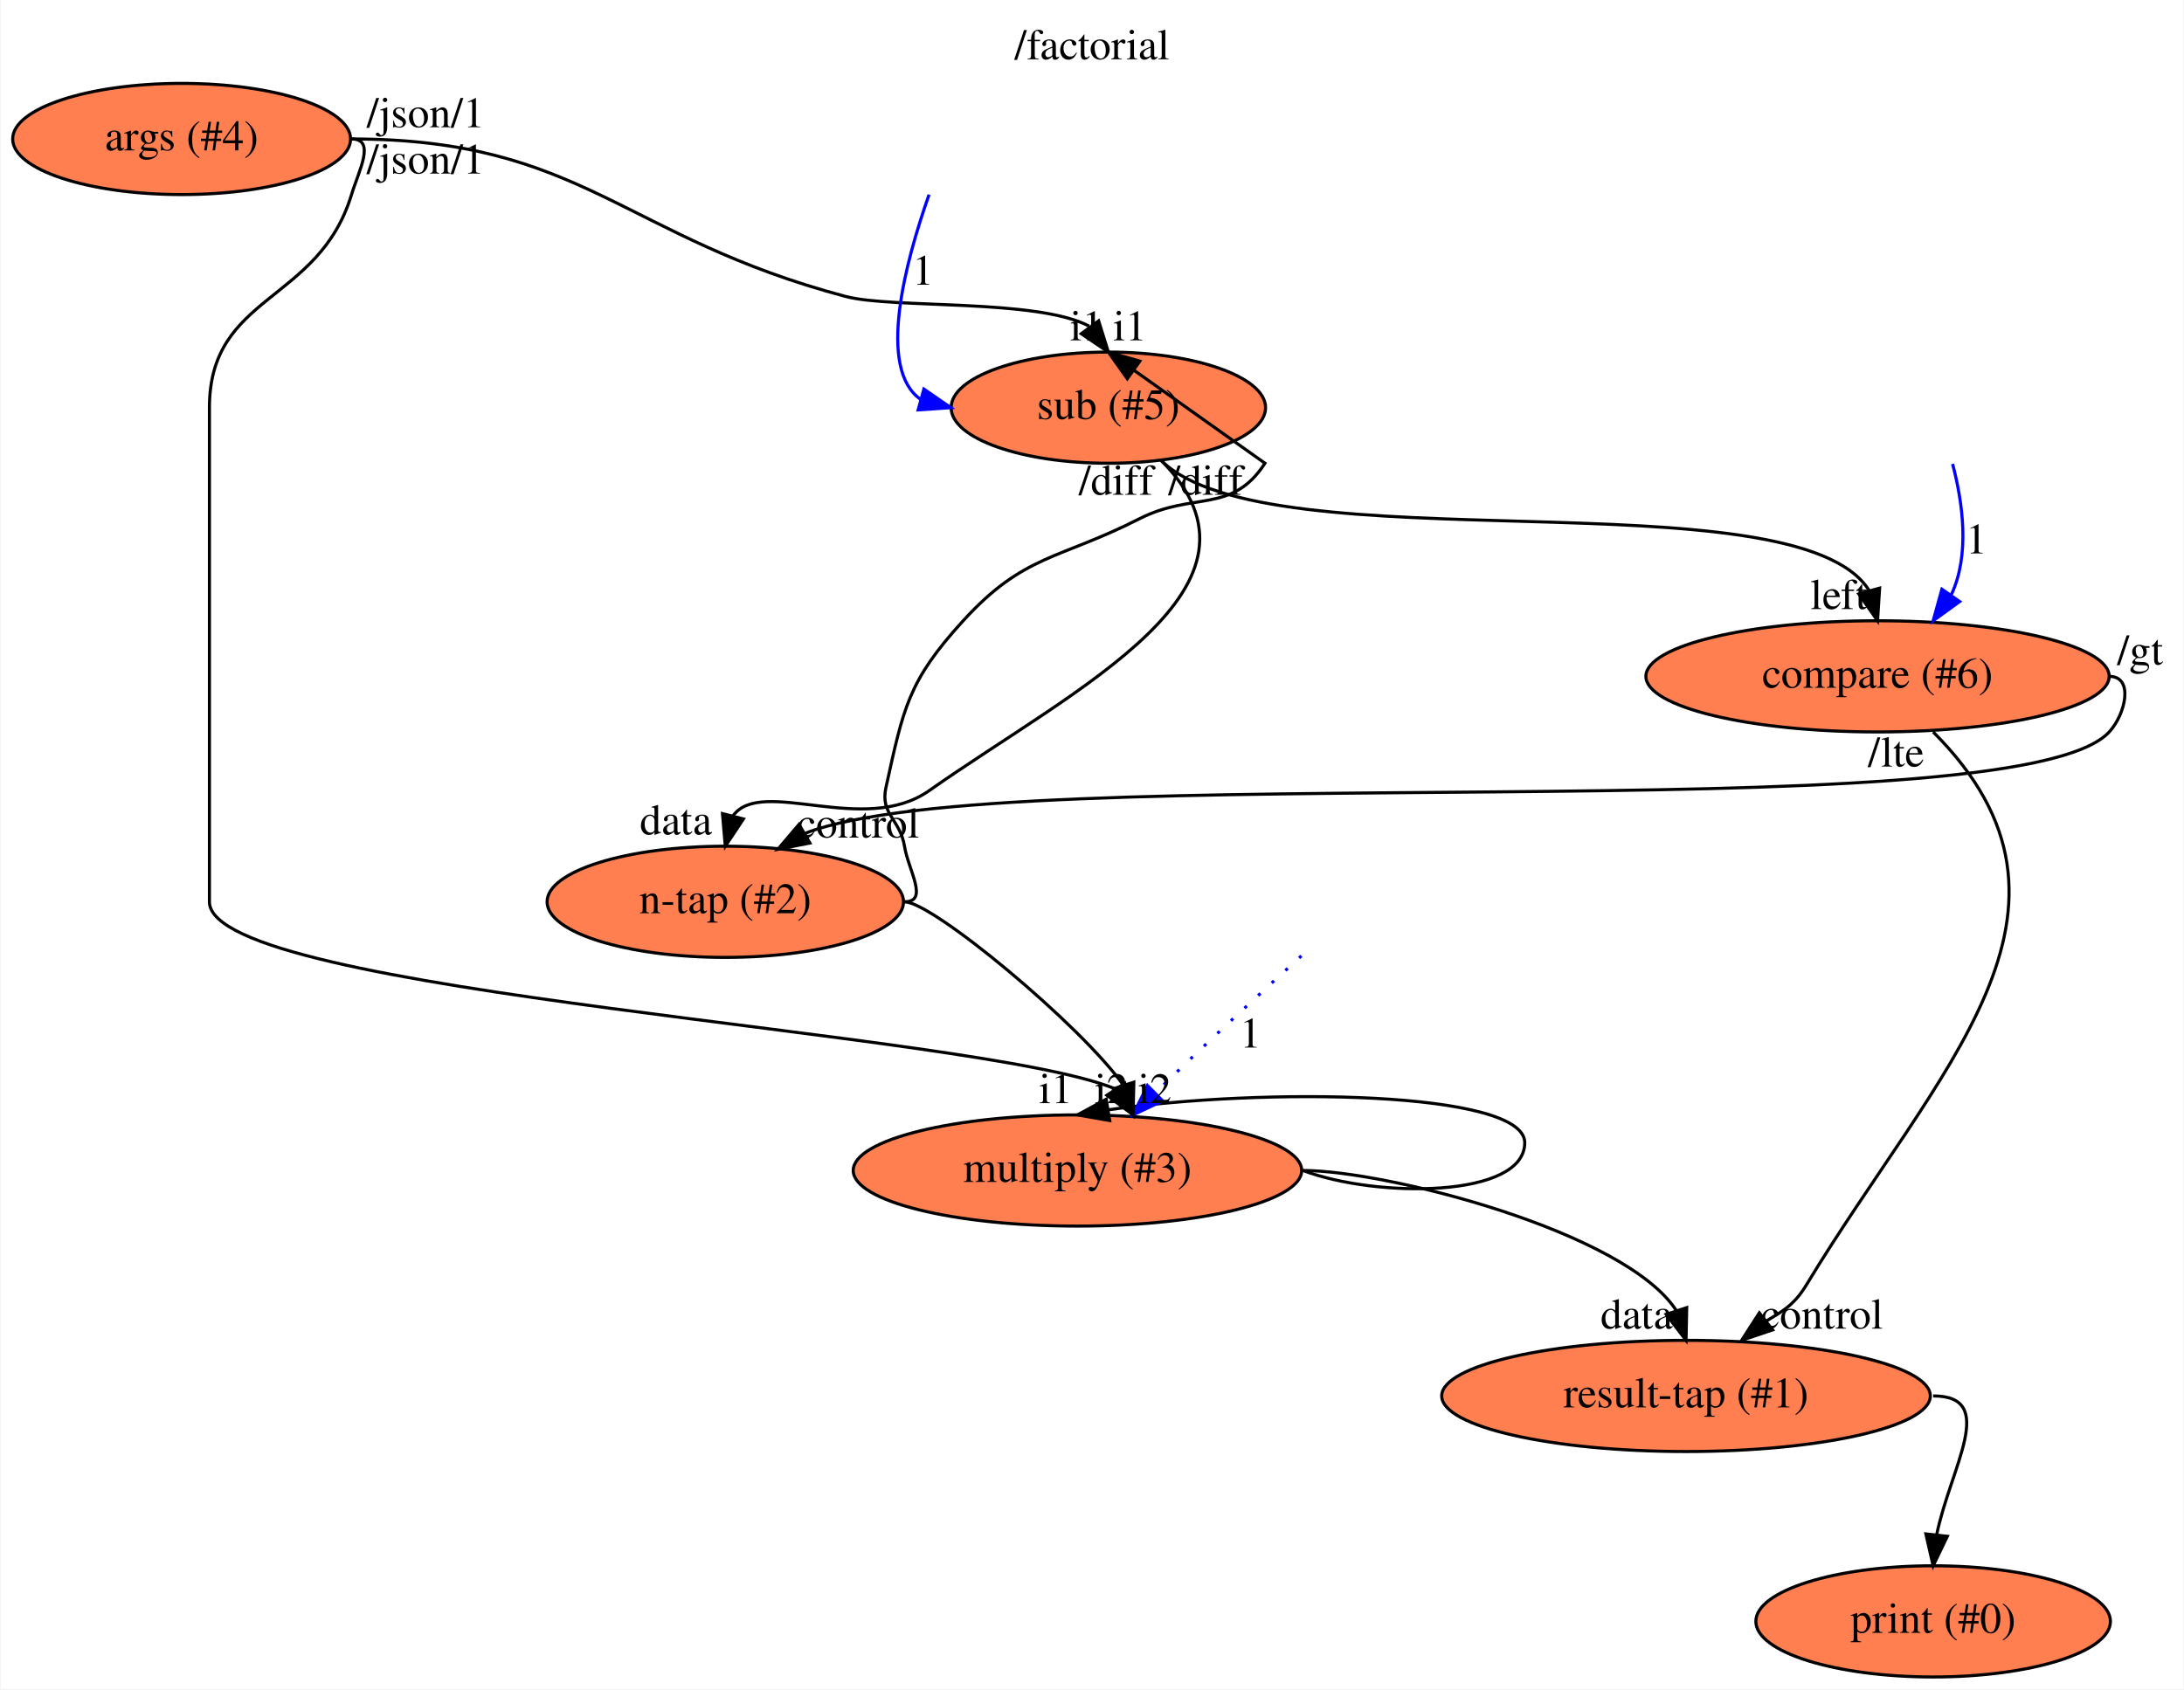
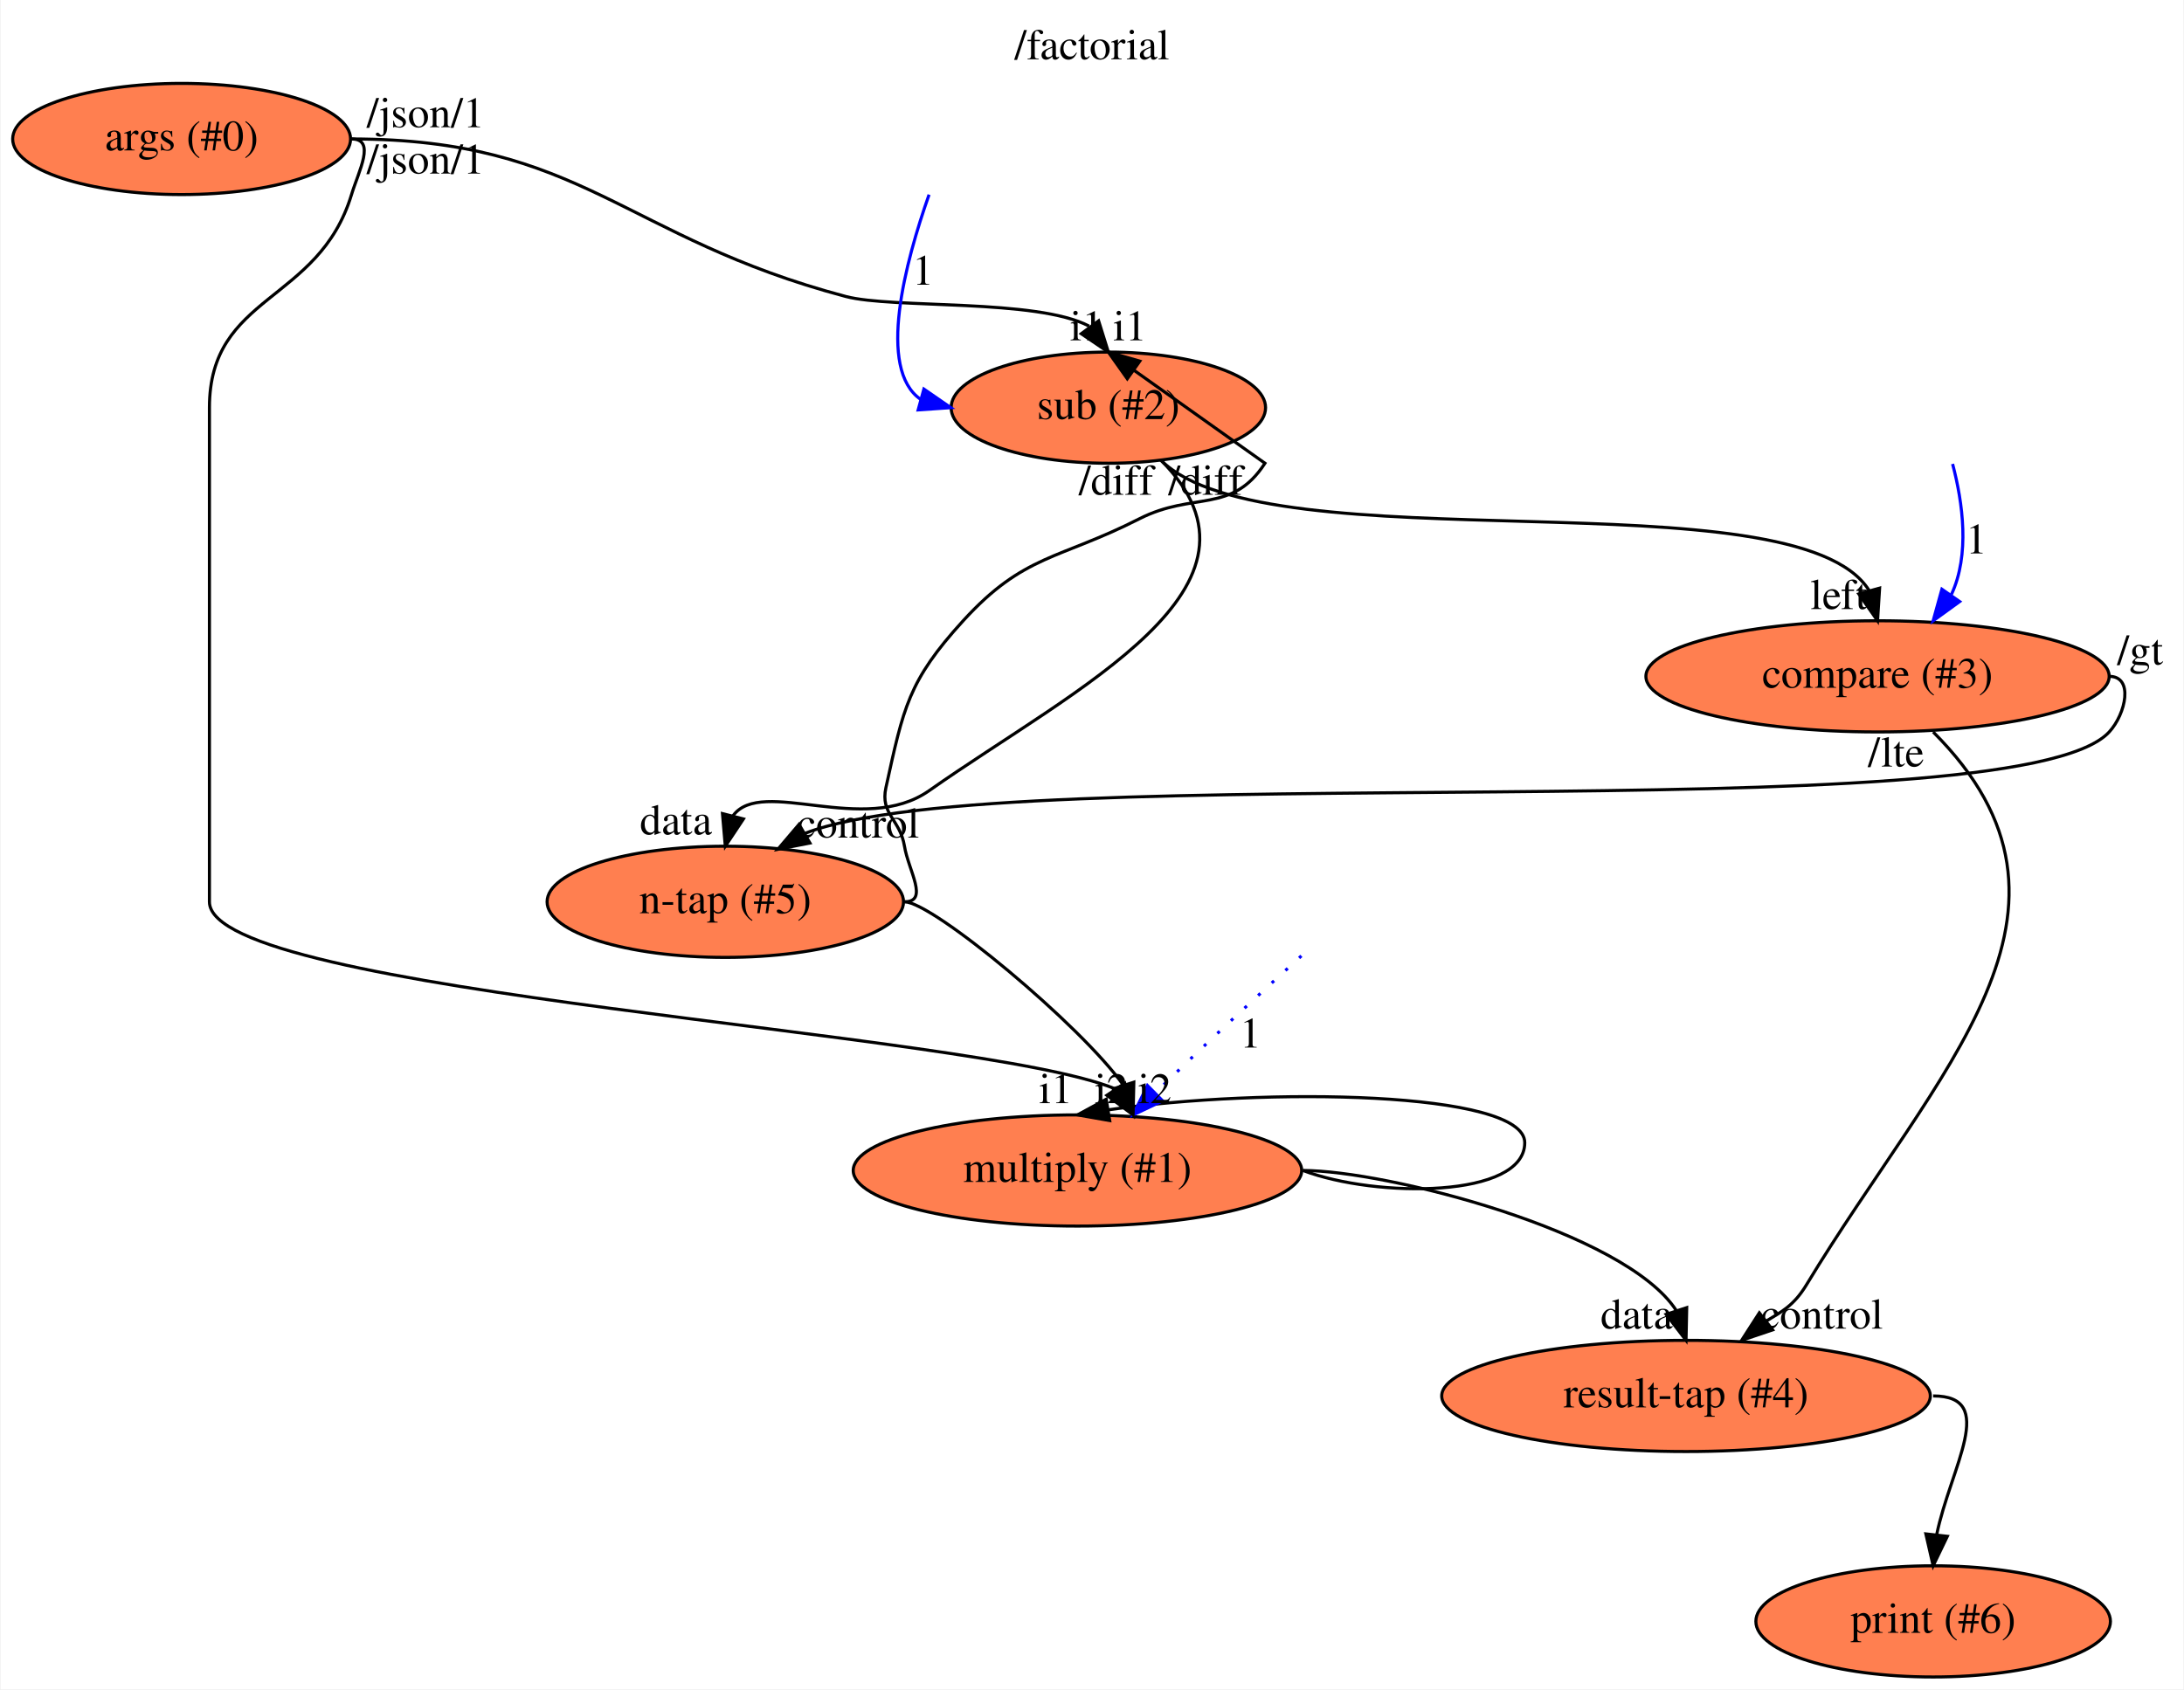
<svg xmlns="http://www.w3.org/2000/svg" xmlns:xlink="http://www.w3.org/1999/xlink" width="707pt" height="547pt" viewBox="0.00 0.00 706.60 547.00">
  <g id="graph0" class="graph" transform="scale(1 1) rotate(0) translate(4 543)">
    <polygon fill="#ffffff" stroke="transparent" points="-4,4 -4,-543 702.595,-543 702.595,4 -4,4" />
    <text text-anchor="middle" x="349.298" y="-523.8" font-family="Times,serif" font-size="14.00" fill="#000000">/factorial</text>
    <g id="node1" class="node">
      <g id="a_node1">
-         <a xlink:href="file:///home/travis/build/andrewdavidmackenzie/flow/flowr/src/lib/flowruntime/args/get.html" xlink:title="args (#4)">
+         <a xlink:href="file:///home/travis/build/andrewdavidmackenzie/flow/flowr/src/lib/flowruntime/args/get.html" xlink:title="args (#0)">
          <ellipse fill="#ff7f50" stroke="#000000" cx="54.595" cy="-498" rx="54.691" ry="18" />
-           <text text-anchor="middle" x="54.595" y="-494.3" font-family="Times,serif" font-size="14.00" fill="#000000">args (#4)</text>
+           <text text-anchor="middle" x="54.595" y="-494.3" font-family="Times,serif" font-size="14.00" fill="#000000">args (#0)</text>
        </a>
      </g>
    </g>
    <g id="node2" class="node">
      <g id="a_node2">
-         <a xlink:href="file:///home/travis/build/andrewdavidmackenzie/flow/flowstdlib/math/multiply/multiply.html" xlink:title="multiply (#3)">
+         <a xlink:href="file:///home/travis/build/andrewdavidmackenzie/flow/flowstdlib/math/multiply/multiply.html" xlink:title="multiply (#1)">
          <ellipse fill="#ff7f50" stroke="#000000" cx="344.595" cy="-164" rx="72.588" ry="18" />
-           <text text-anchor="middle" x="344.595" y="-160.3" font-family="Times,serif" font-size="14.00" fill="#000000">multiply (#3)</text>
+           <text text-anchor="middle" x="344.595" y="-160.3" font-family="Times,serif" font-size="14.00" fill="#000000">multiply (#1)</text>
        </a>
      </g>
    </g>
    <g id="edge1" class="edge">
      <path fill="none" stroke="#000000" d="M109.595,-498C117.595,-498 111.913,-487.657 109.595,-480 98.915,-444.725 63.595,-447.857 63.595,-411 63.595,-411 63.595,-411 63.595,-251 63.595,-221.1 312.081,-209.119 356.972,-190.363" />
      <polygon fill="#000000" stroke="#000000" points="359.92,-192.252 362.595,-182 354.111,-188.346 359.92,-192.252" />
      <text text-anchor="middle" x="355.595" y="-185.8" font-family="Times,serif" font-size="14.00" fill="#000000">i2</text>
      <text text-anchor="middle" x="133.595" y="-501.8" font-family="Times,serif" font-size="14.00" fill="#000000">/json/1</text>
    </g>
    <g id="node3" class="node">
      <g id="a_node3">
-         <a xlink:href="file:///home/travis/build/andrewdavidmackenzie/flow/flowstdlib/math/subtract/subtract.html" xlink:title="sub (#5)">
+         <a xlink:href="file:///home/travis/build/andrewdavidmackenzie/flow/flowstdlib/math/subtract/subtract.html" xlink:title="sub (#2)">
          <ellipse fill="#ff7f50" stroke="#000000" cx="354.595" cy="-411" rx="50.892" ry="18" />
-           <text text-anchor="middle" x="354.595" y="-407.3" font-family="Times,serif" font-size="14.00" fill="#000000">sub (#5)</text>
+           <text text-anchor="middle" x="354.595" y="-407.3" font-family="Times,serif" font-size="14.00" fill="#000000">sub (#2)</text>
        </a>
      </g>
    </g>
    <g id="edge2" class="edge">
      <path fill="none" stroke="#000000" d="M109.595,-498C184.231,-498 197.441,-466.088 269.595,-447 284.761,-442.988 331.396,-446.359 348.35,-437.408" />
      <polygon fill="#000000" stroke="#000000" points="351.442,-439.115 354.595,-429 345.823,-434.941 351.442,-439.115" />
      <text text-anchor="middle" x="347.595" y="-432.8" font-family="Times,serif" font-size="14.00" fill="#000000">i1</text>
      <text text-anchor="middle" x="133.595" y="-486.8" font-family="Times,serif" font-size="14.00" fill="#000000">/json/1</text>
    </g>
    <g id="edge4" class="edge">
      <path fill="none" stroke="#000000" d="M417.595,-164C441.389,-155 489.389,-155 489.389,-173 489.389,-189.84 404.902,-190.925 354.49,-183.626" />
      <polygon fill="#000000" stroke="#000000" points="355.03,-180.167 344.595,-182 353.895,-187.075 355.03,-180.167" />
      <text text-anchor="middle" x="337.595" y="-185.8" font-family="Times,serif" font-size="14.00" fill="#000000">i1</text>
    </g>
    <g id="node5" class="node">
      <g id="a_node5">
-         <a xlink:href="file:///home/travis/build/andrewdavidmackenzie/flow/flowstdlib/control/tap/tap.html" xlink:title="result-tap (#1)">
+         <a xlink:href="file:///home/travis/build/andrewdavidmackenzie/flow/flowstdlib/control/tap/tap.html" xlink:title="result-tap (#4)">
          <ellipse fill="#ff7f50" stroke="#000000" cx="541.595" cy="-91" rx="79.087" ry="18" />
-           <text text-anchor="middle" x="541.595" y="-87.3" font-family="Times,serif" font-size="14.00" fill="#000000">result-tap (#1)</text>
+           <text text-anchor="middle" x="541.595" y="-87.3" font-family="Times,serif" font-size="14.00" fill="#000000">result-tap (#4)</text>
        </a>
      </g>
    </g>
    <g id="edge5" class="edge">
      <path fill="none" stroke="#000000" d="M417.595,-164C444.443,-164 521.826,-144.284 538.433,-118.676" />
      <polygon fill="#000000" stroke="#000000" points="541.816,-119.593 541.595,-109 535.162,-117.418 541.816,-119.593" />
      <text text-anchor="middle" x="525.595" y="-112.8" font-family="Times,serif" font-size="14.00" fill="#000000">data</text>
    </g>
    <g id="node7" class="node">
      <g id="a_node7">
-         <a xlink:href="file:///home/travis/build/andrewdavidmackenzie/flow/flowstdlib/control/tap/tap.html" xlink:title="n-tap (#2)">
+         <a xlink:href="file:///home/travis/build/andrewdavidmackenzie/flow/flowstdlib/control/tap/tap.html" xlink:title="n-tap (#5)">
          <ellipse fill="#ff7f50" stroke="#000000" cx="230.595" cy="-251" rx="57.69" ry="18" />
-           <text text-anchor="middle" x="230.595" y="-247.3" font-family="Times,serif" font-size="14.00" fill="#000000">n-tap (#2)</text>
+           <text text-anchor="middle" x="230.595" y="-247.3" font-family="Times,serif" font-size="14.00" fill="#000000">n-tap (#5)</text>
        </a>
      </g>
    </g>
    <g id="edge7" class="edge">
      <path fill="none" stroke="#000000" d="M371.595,-394C412.66,-352.935 344.101,-320.404 296.595,-287 275.416,-272.107 242.447,-291.574 233.126,-278.906" />
      <polygon fill="#000000" stroke="#000000" points="236.462,-277.822 230.595,-269 229.68,-279.555 236.462,-277.822" />
      <text text-anchor="middle" x="214.595" y="-272.8" font-family="Times,serif" font-size="14.00" fill="#000000">data</text>
      <text text-anchor="middle" x="357.095" y="-382.8" font-family="Times,serif" font-size="14.00" fill="#000000">/diff</text>
    </g>
    <g id="node8" class="node">
      <g id="a_node8">
-         <a xlink:href="file:///home/travis/build/andrewdavidmackenzie/flow/flowstdlib/math/compare/compare.html" xlink:title="compare (#6)">
+         <a xlink:href="file:///home/travis/build/andrewdavidmackenzie/flow/flowstdlib/math/compare/compare.html" xlink:title="compare (#3)">
          <ellipse fill="#ff7f50" stroke="#000000" cx="603.595" cy="-324" rx="74.987" ry="18" />
-           <text text-anchor="middle" x="603.595" y="-320.3" font-family="Times,serif" font-size="14.00" fill="#000000">compare (#6)</text>
+           <text text-anchor="middle" x="603.595" y="-320.3" font-family="Times,serif" font-size="14.00" fill="#000000">compare (#3)</text>
        </a>
      </g>
    </g>
    <g id="edge8" class="edge">
      <path fill="none" stroke="#000000" d="M371.595,-394C406.328,-359.267 577.001,-389.837 600.831,-351.853" />
      <polygon fill="#000000" stroke="#000000" points="604.263,-352.574 603.595,-342 597.524,-350.683 604.263,-352.574" />
      <text text-anchor="middle" x="591.095" y="-345.8" font-family="Times,serif" font-size="14.00" fill="#000000">left</text>
      <text text-anchor="middle" x="386.095" y="-382.8" font-family="Times,serif" font-size="14.00" fill="#000000">/diff</text>
    </g>
    <g id="edge3" class="edge">
      <path fill="none" stroke="#0000ff" stroke-dasharray="1,5" d="M417.081,-233.49C403.963,-221.579 386.166,-205.149 369.925,-189.25" />
      <polygon fill="#0000ff" stroke="#0000ff" points="372.166,-186.543 362.595,-182 367.244,-191.52 372.166,-186.543" />
      <text text-anchor="middle" x="400.595" y="-203.8" font-family="Times,serif" font-size="14.00" fill="#000000">1</text>
    </g>
    <g id="node10" class="node">
      <g id="a_node10">
-         <a xlink:href="file:///home/travis/build/andrewdavidmackenzie/flow/flowr/src/lib/flowruntime/stdio/stdout.html" xlink:title="print (#0)">
+         <a xlink:href="file:///home/travis/build/andrewdavidmackenzie/flow/flowr/src/lib/flowruntime/stdio/stdout.html" xlink:title="print (#6)">
          <ellipse fill="#ff7f50" stroke="#000000" cx="621.595" cy="-18" rx="57.391" ry="18" />
-           <text text-anchor="middle" x="621.595" y="-14.3" font-family="Times,serif" font-size="14.00" fill="#000000">print (#0)</text>
+           <text text-anchor="middle" x="621.595" y="-14.3" font-family="Times,serif" font-size="14.00" fill="#000000">print (#6)</text>
        </a>
      </g>
    </g>
    <g id="edge14" class="edge">
      <path fill="none" stroke="#000000" d="M621.595,-91C642.793,-91 627.226,-68.022 622.717,-45.977" />
      <polygon fill="#000000" stroke="#000000" points="626.191,-45.546 621.595,-36 619.234,-46.328 626.191,-45.546" />
    </g>
    <g id="edge6" class="edge">
      <path fill="none" stroke="#0000ff" d="M296.556,-479.974C288.909,-458.273 279.566,-423.514 293.842,-413.674" />
      <polygon fill="#0000ff" stroke="#0000ff" points="294.876,-417.019 303.595,-411 293.026,-410.268 294.876,-417.019" />
      <text text-anchor="middle" x="294.595" y="-450.8" font-family="Times,serif" font-size="14.00" fill="#000000">1</text>
    </g>
    <g id="edge12" class="edge">
      <path fill="none" stroke="#000000" d="M288.595,-251C297.685,-251 345.655,-211.084 359.483,-191.601" />
      <polygon fill="#000000" stroke="#000000" points="362.841,-192.592 362.595,-182 356.182,-190.434 362.841,-192.592" />
      <text text-anchor="middle" x="369.595" y="-185.8" font-family="Times,serif" font-size="14.00" fill="#000000">i2</text>
    </g>
    <g id="edge13" class="edge">
      <path fill="none" stroke="#000000" d="M288.595,-251C296.595,-251 289.877,-261.103 288.595,-269 287.177,-277.741 280.69,-279.352 282.595,-288 288.284,-313.828 289.766,-322.466 307.595,-342 327.329,-363.621 338.505,-361.727 364.595,-375 382.222,-383.968 394.499,-376.427 405.291,-393 405.291,-393 377.365,-412.83 362.966,-423.055" />
      <polygon fill="#000000" stroke="#000000" points="360.722,-420.356 354.595,-429 364.775,-426.064 360.722,-420.356" />
      <text text-anchor="middle" x="361.595" y="-432.8" font-family="Times,serif" font-size="14.00" fill="#000000">i1</text>
    </g>
    <g id="edge11" class="edge">
      <path fill="none" stroke="#000000" d="M621.595,-306C679.306,-248.289 622.813,-196.848 580.595,-127 576.422,-120.096 572.426,-118.245 567.715,-115.332" />
      <polygon fill="#000000" stroke="#000000" points="569.633,-112.389 559.595,-109 565.329,-117.909 569.633,-112.389" />
      <text text-anchor="middle" x="585.595" y="-112.8" font-family="Times,serif" font-size="14.00" fill="#000000">control</text>
      <text text-anchor="middle" x="609.595" y="-294.8" font-family="Times,serif" font-size="14.00" fill="#000000">/lte</text>
    </g>
    <g id="edge10" class="edge">
      <path fill="none" stroke="#000000" d="M678.595,-324C686.595,-324 683.998,-311.9 678.595,-306 647.967,-272.553 321.819,-298.646 256.432,-273.171" />
      <polygon fill="#000000" stroke="#000000" points="257.994,-270.029 247.595,-268 254.459,-276.071 257.994,-270.029" />
      <text text-anchor="middle" x="273.595" y="-271.8" font-family="Times,serif" font-size="14.00" fill="#000000">control</text>
      <text text-anchor="middle" x="688.595" y="-327.8" font-family="Times,serif" font-size="14.00" fill="#000000">/gt</text>
    </g>
    <g id="edge9" class="edge">
      <path fill="none" stroke="#0000ff" d="M627.889,-392.773C631.216,-380.141 633.505,-363.354 627.519,-350.525" />
      <polygon fill="#0000ff" stroke="#0000ff" points="630.176,-348.215 621.595,-342 624.428,-352.209 630.176,-348.215" />
      <text text-anchor="middle" x="635.595" y="-363.8" font-family="Times,serif" font-size="14.00" fill="#000000">1</text>
    </g>
  </g>
</svg>
